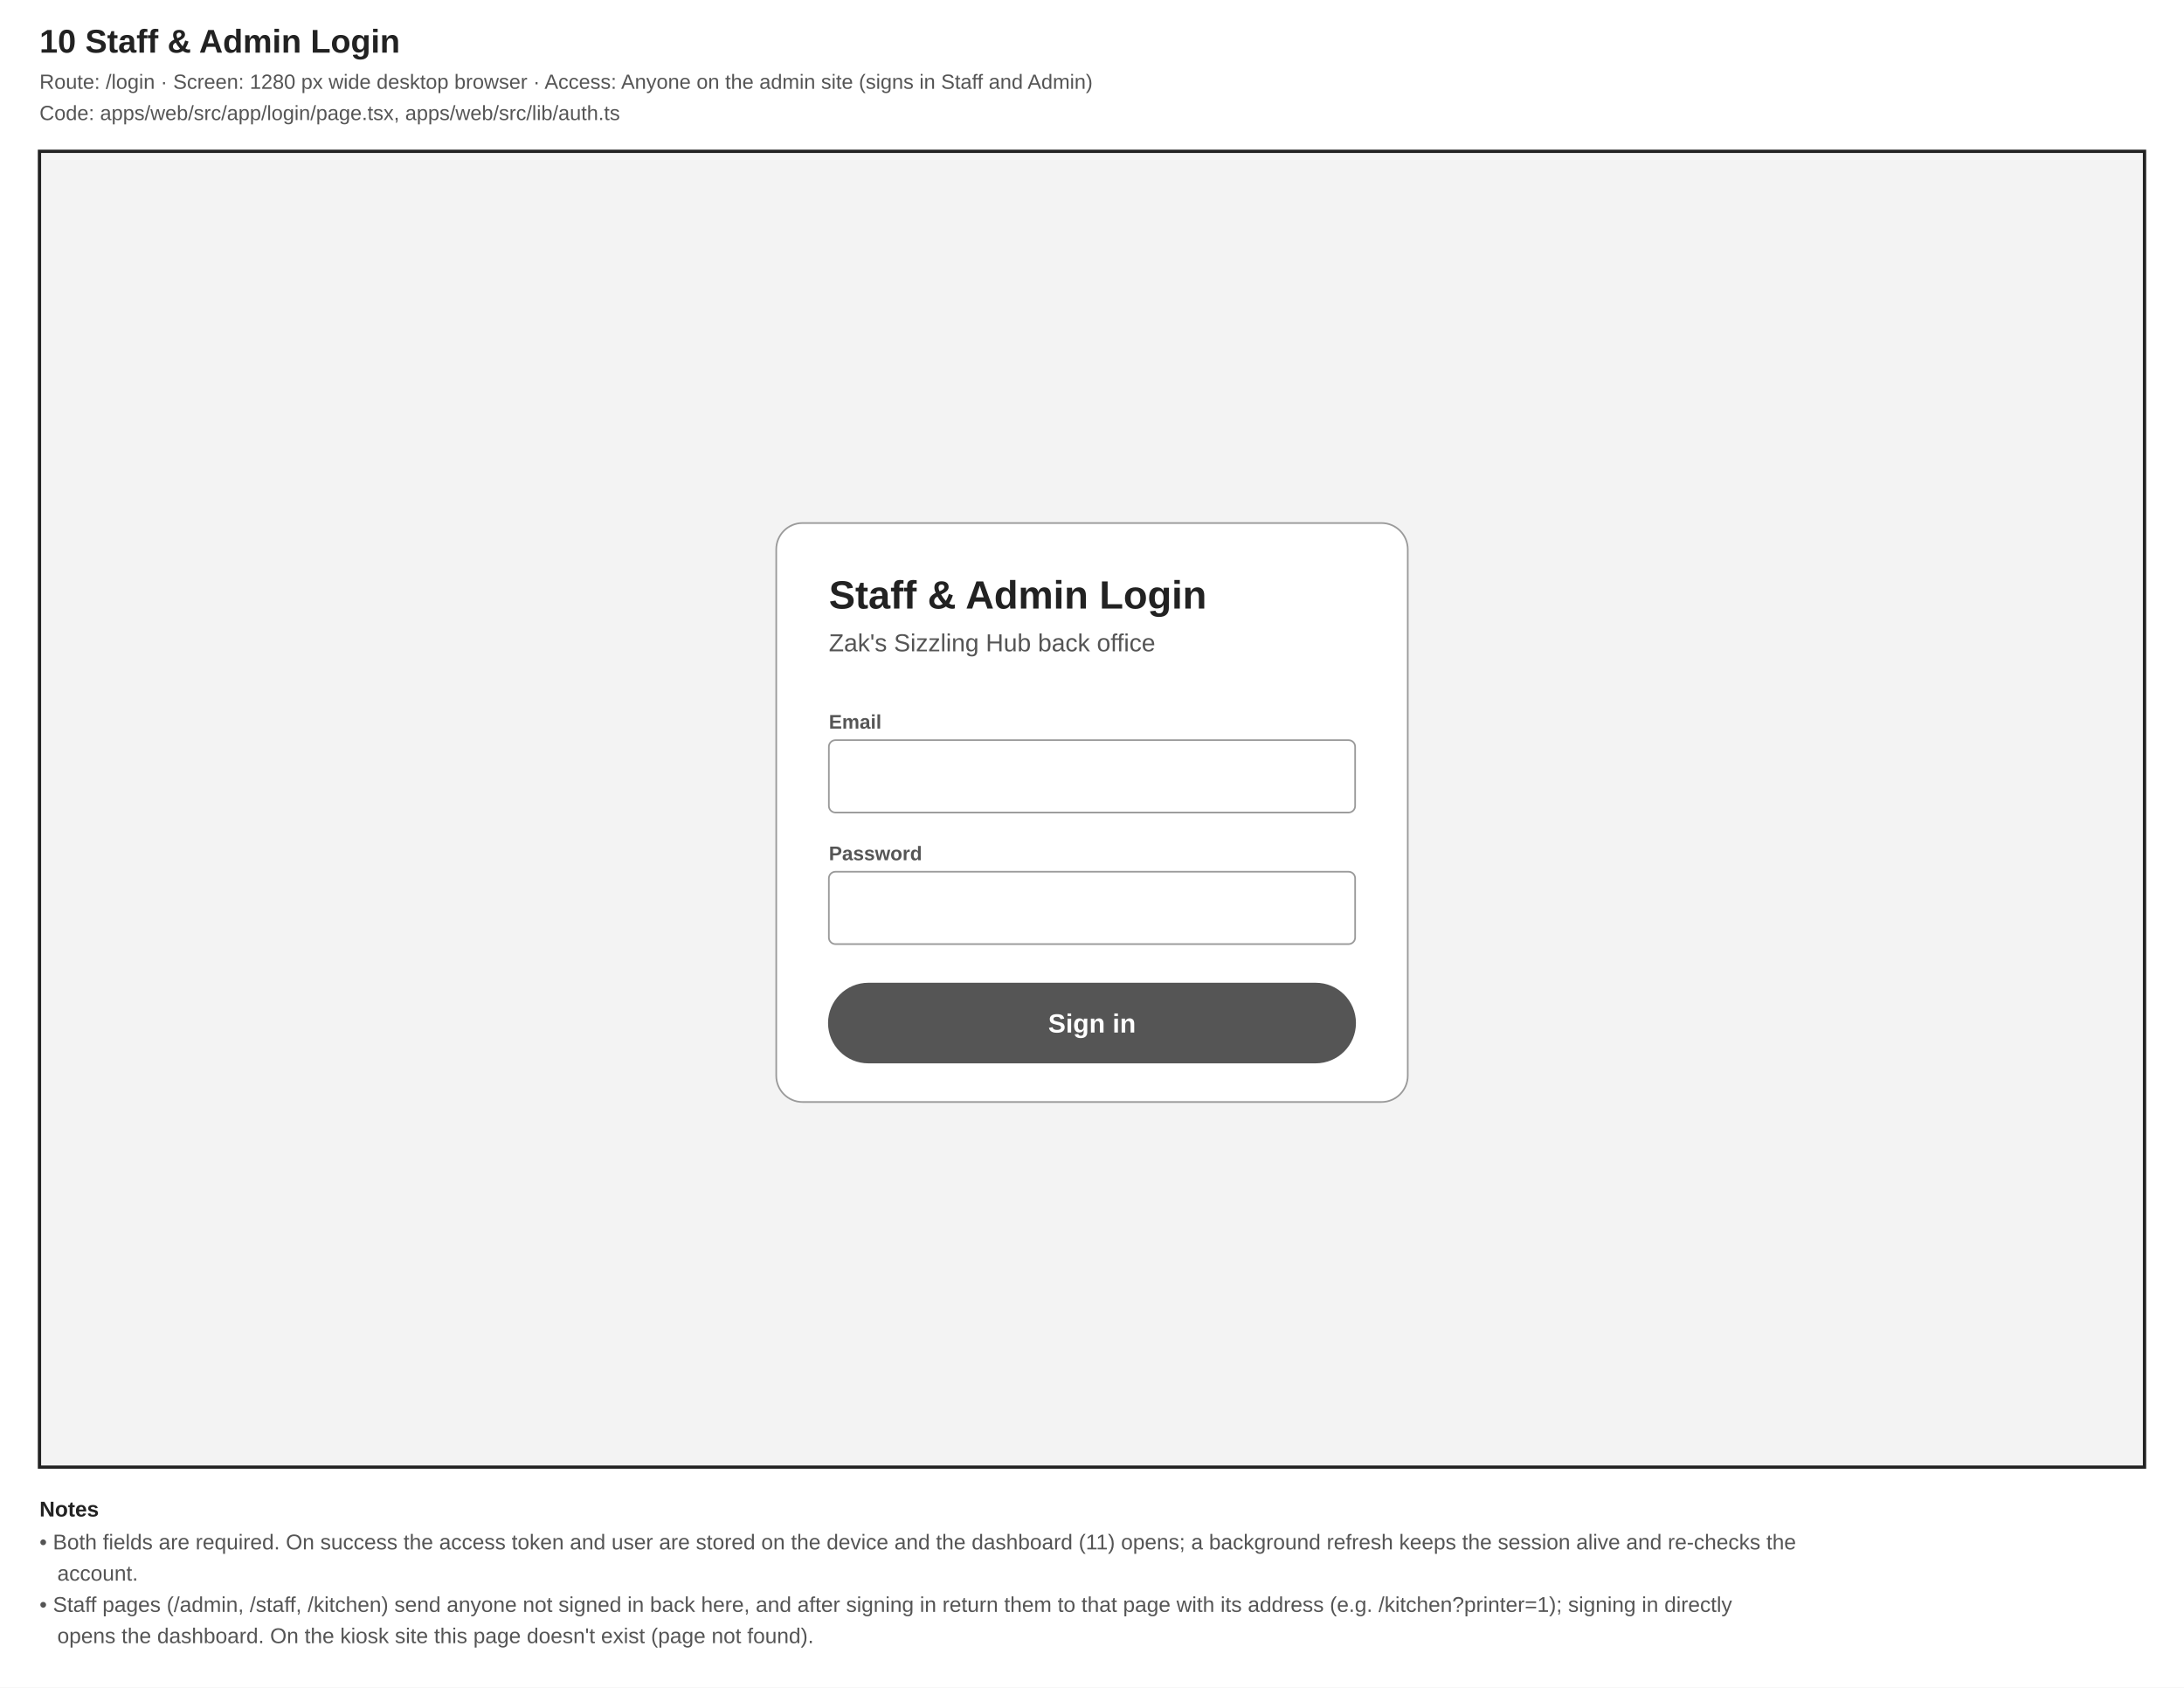
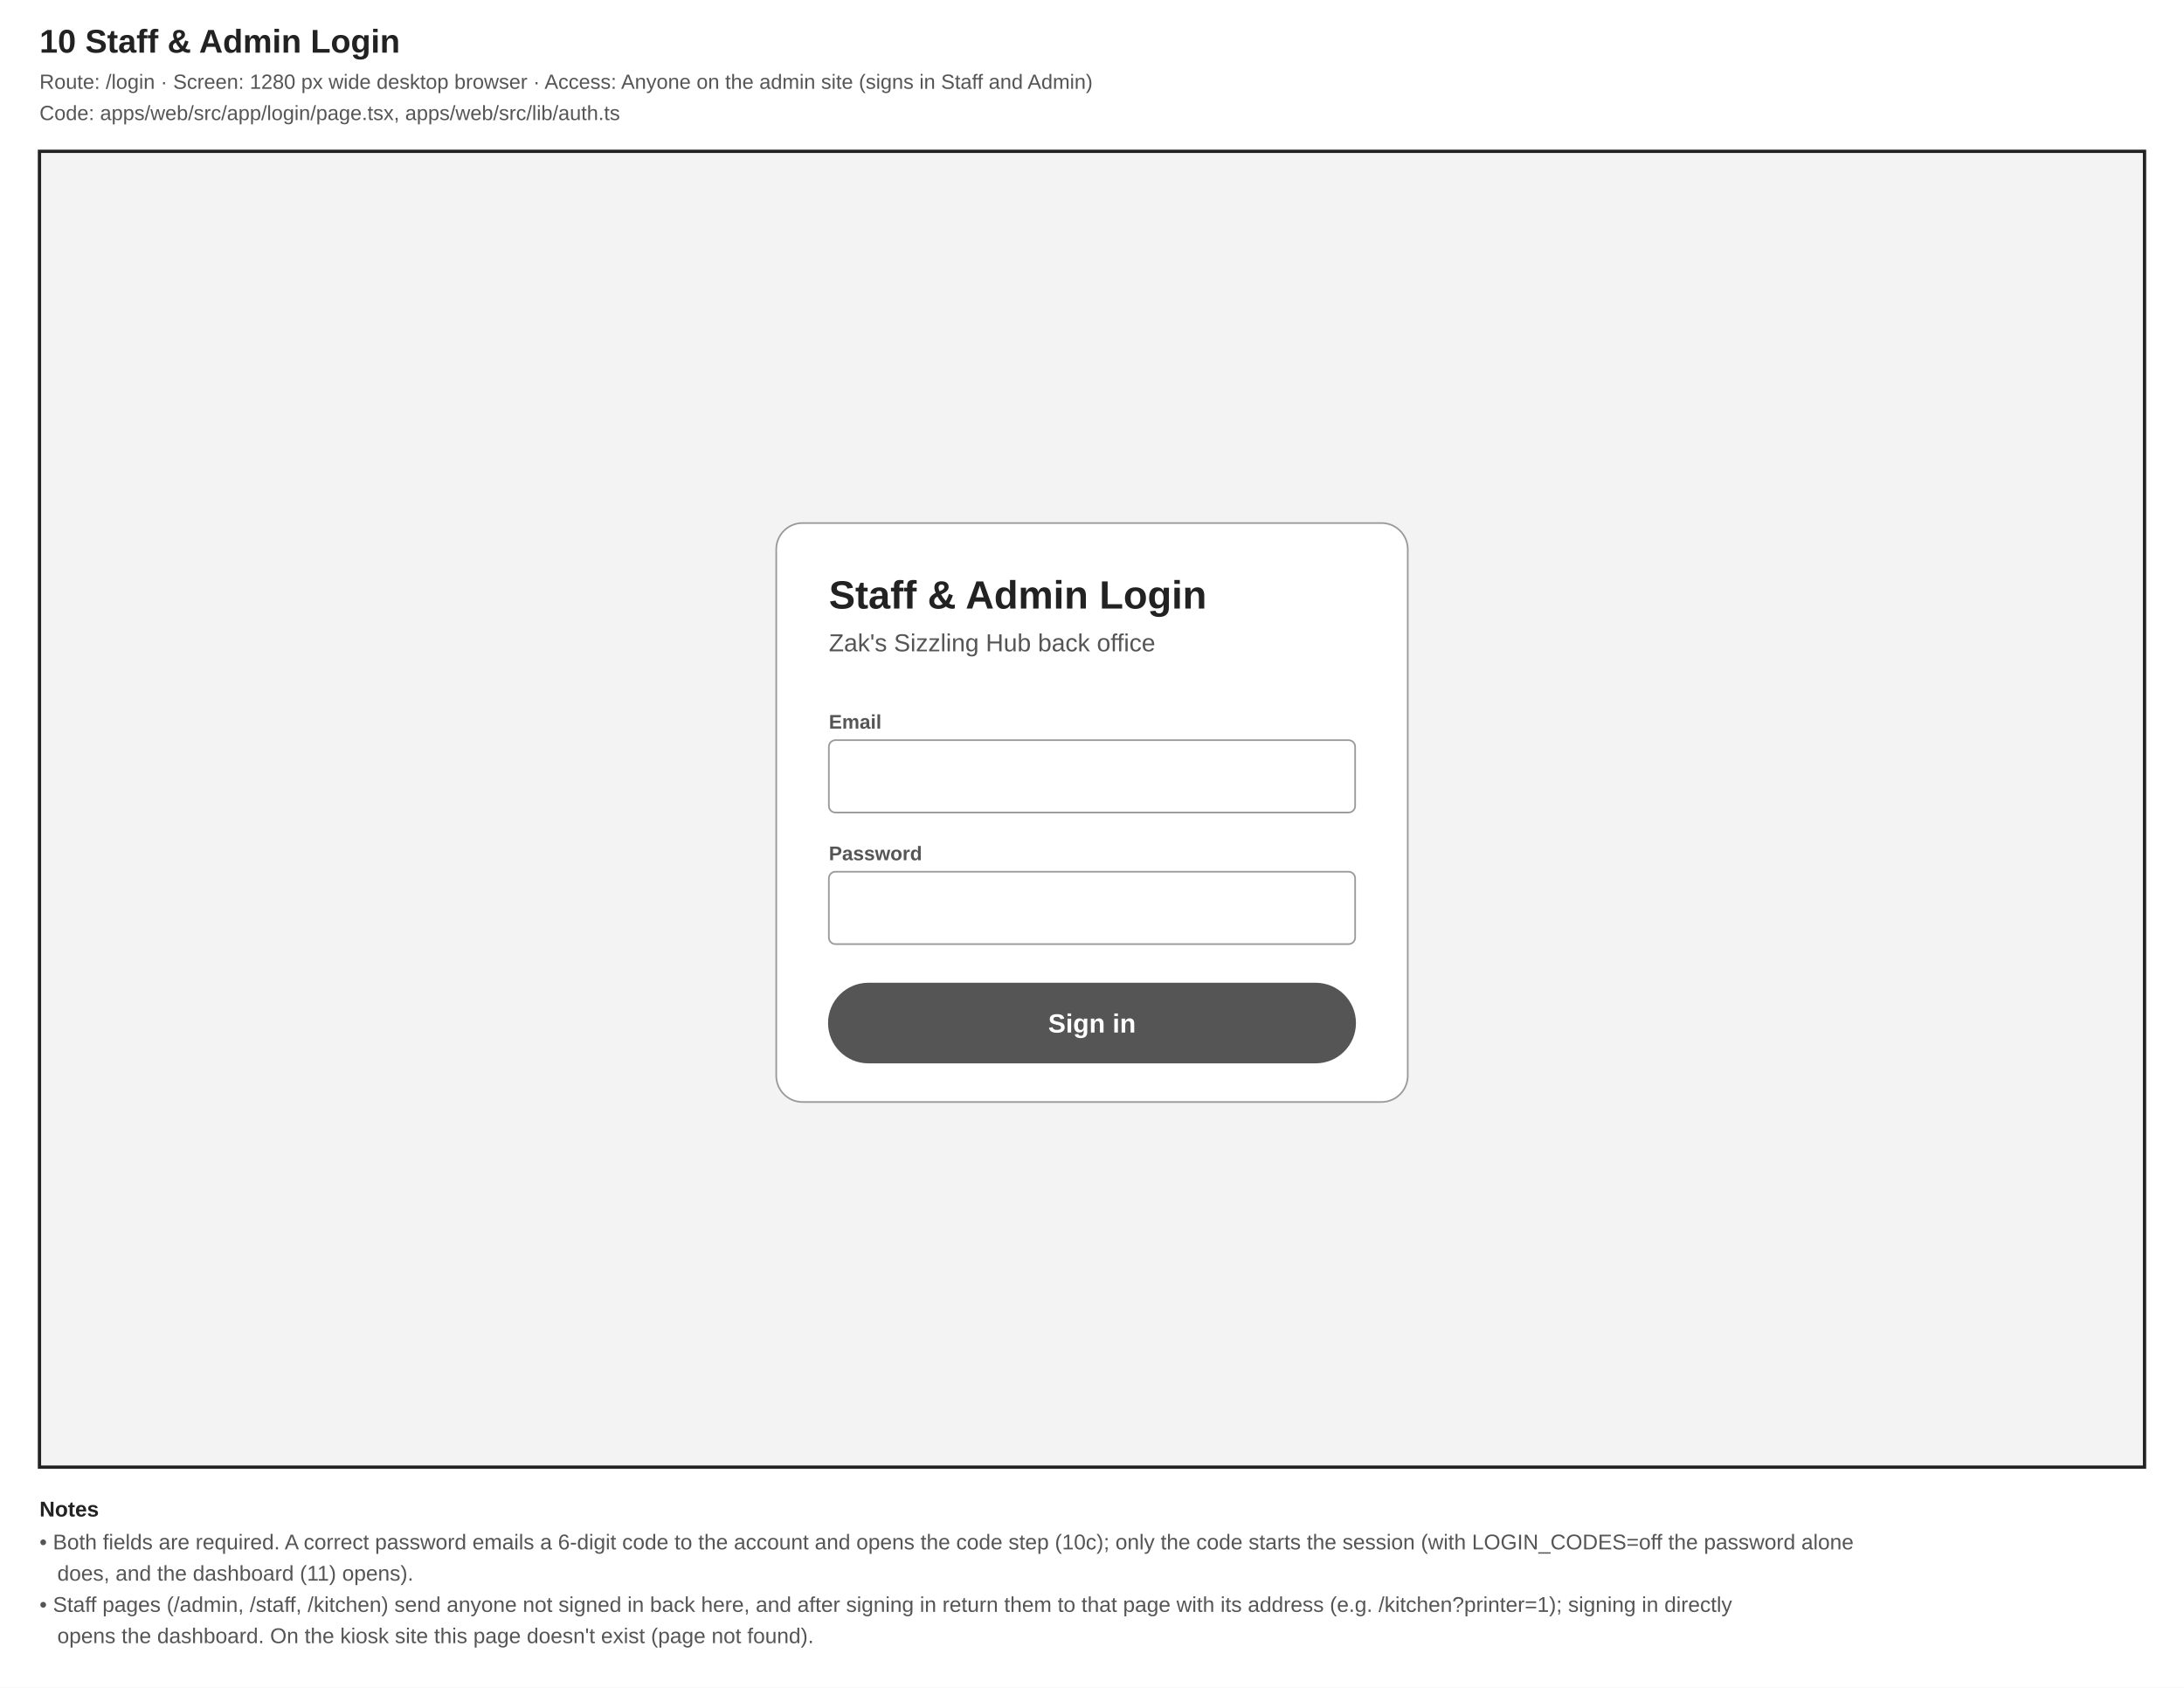
<svg xmlns="http://www.w3.org/2000/svg" width="1328" height="1026" viewBox="0 0 1328 1026">
  <rect x="0" y="0" width="1328" height="1026" fill="#ffffff" />
  <text x="24" y="32" font-family="Arial, Helvetica, sans-serif" font-size="20" font-weight="700" fill="#222222">10  Staff &amp; Admin Login</text>
  <text x="24" y="54" font-family="Arial, Helvetica, sans-serif" font-size="12.5" fill="#555555">Route: /login   ·   Screen: 1280 px wide desktop browser   ·   Access: Anyone on the admin site (signs in Staff and Admin)</text>
  <text x="24" y="73" font-family="Arial, Helvetica, sans-serif" font-size="12.5" fill="#555555">Code: apps/web/src/app/login/page.tsx, apps/web/src/lib/auth.ts</text>
  <text x="24" y="922" font-family="Arial, Helvetica, sans-serif" font-size="13" font-weight="700" fill="#222222">Notes</text>
-   <text x="24" y="942" font-family="Arial, Helvetica, sans-serif" font-size="13" fill="#555555" xml:space="preserve">• Both fields are required. On success the access token and user are stored on the device and the dashboard (11) opens; a background refresh keeps the session alive and re-checks the</text>
-   <text x="24" y="961" font-family="Arial, Helvetica, sans-serif" font-size="13" fill="#555555" xml:space="preserve">   account.</text>
+   <text x="24" y="942" font-family="Arial, Helvetica, sans-serif" font-size="13" fill="#555555" xml:space="preserve">• Both fields are required. A correct password emails a 6-digit code to the account and opens the code step (10c); only the code starts the session (with LOGIN_CODES=off the password alone</text>
+   <text x="24" y="961" font-family="Arial, Helvetica, sans-serif" font-size="13" fill="#555555" xml:space="preserve">   does, and the dashboard (11) opens).</text>
  <text x="24" y="980" font-family="Arial, Helvetica, sans-serif" font-size="13" fill="#555555" xml:space="preserve">• Staff pages (/admin, /staff, /kitchen) send anyone not signed in back here, and after signing in return them to that page with its address (e.g. /kitchen?printer=1); signing in directly</text>
  <text x="24" y="999" font-family="Arial, Helvetica, sans-serif" font-size="13" fill="#555555" xml:space="preserve">   opens the dashboard. On the kiosk site this page doesn't exist (page not found).</text>
  <g transform="translate(24,92)">
    <clipPath id="frame">
      <rect x="0" y="0" width="1280" height="800" />
    </clipPath>
    <g clip-path="url(#frame)">
      <rect x="0" y="0" width="1280" height="800" fill="#ffffff" />
      <rect x="0" y="0" width="1280" height="800" rx="0" fill="#f3f3f3" stroke="none" />
      <rect x="448" y="226" width="384" height="352" rx="16" fill="#ffffff" stroke="#9a9a9a" stroke-width="1" />
      <text x="480" y="278" font-family="Arial, Helvetica, sans-serif" font-size="24" font-weight="700" text-anchor="start" fill="#222222">Staff &amp; Admin Login</text>
      <text x="480" y="304" font-family="Arial, Helvetica, sans-serif" font-size="15" font-weight="400" text-anchor="start" fill="#555555">Zak's Sizzling Hub back office</text>
      <text x="480" y="351" font-family="Arial, Helvetica, sans-serif" font-size="12" font-weight="700" text-anchor="start" fill="#555555">Email</text>
      <rect x="480" y="358" width="320" height="44" rx="4" fill="#ffffff" stroke="#9a9a9a" stroke-width="1" />
      <text x="480" y="431" font-family="Arial, Helvetica, sans-serif" font-size="12" font-weight="700" text-anchor="start" fill="#555555">Password</text>
      <rect x="480" y="438" width="320" height="44" rx="4" fill="#ffffff" stroke="#9a9a9a" stroke-width="1" />
      <rect x="480" y="506" width="320" height="48" rx="24" fill="#555555" stroke="#555555" stroke-width="1" />
      <text x="640.0" y="535.76" font-family="Arial, Helvetica, sans-serif" font-size="16" font-weight="700" text-anchor="middle" fill="#ffffff">Sign in</text>
    </g>
    <rect x="0" y="0" width="1280" height="800" fill="none" stroke="#222222" stroke-width="2" />
  </g>
</svg>
